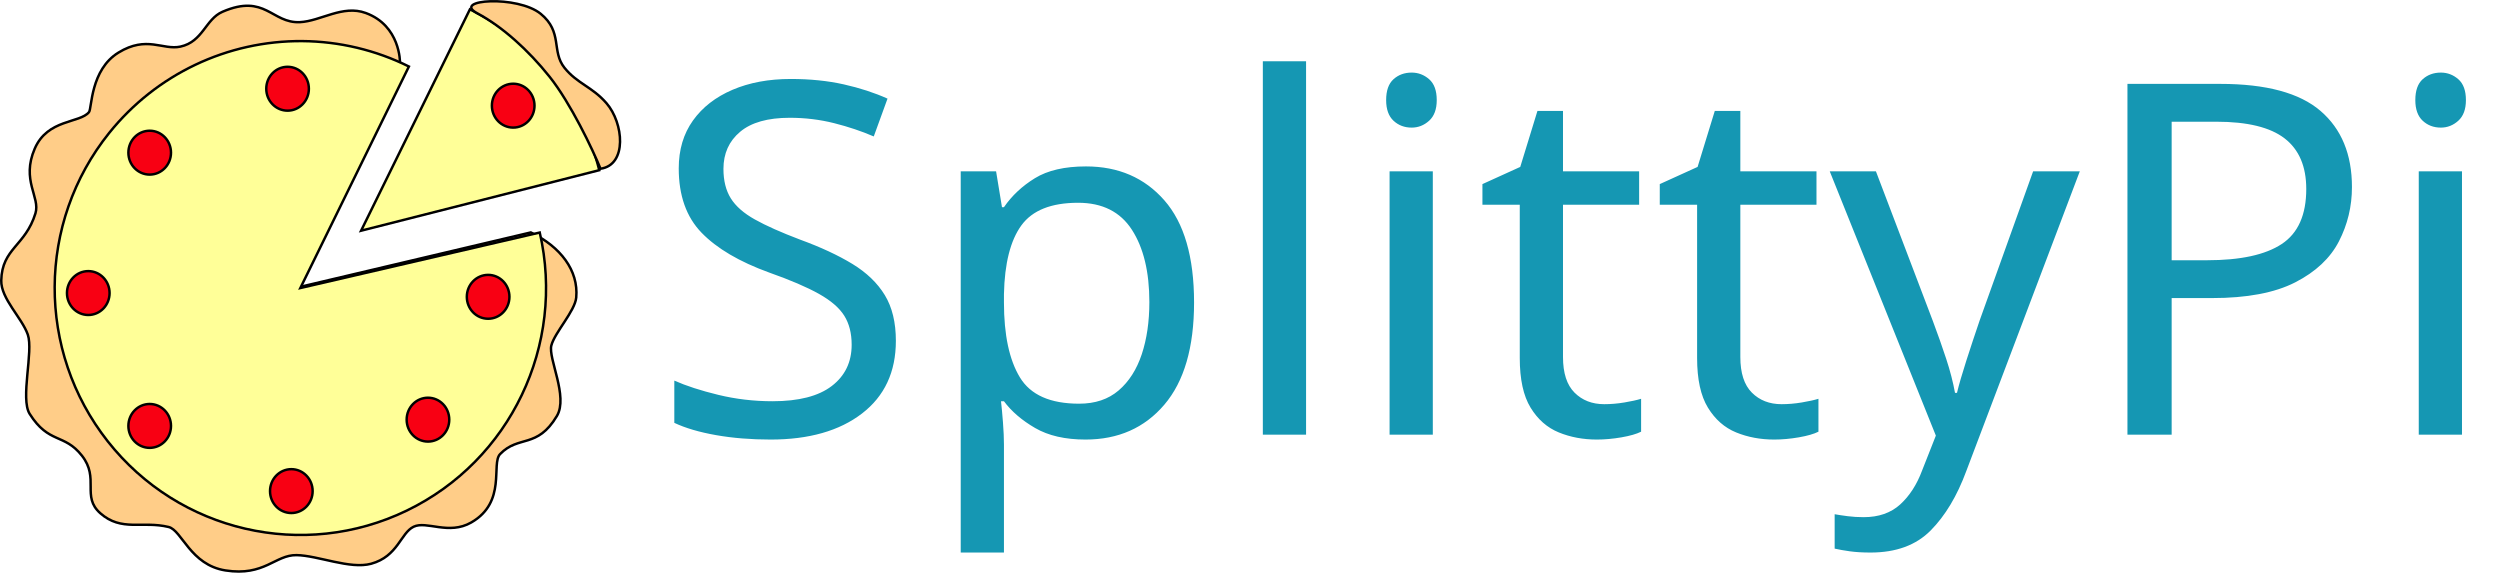
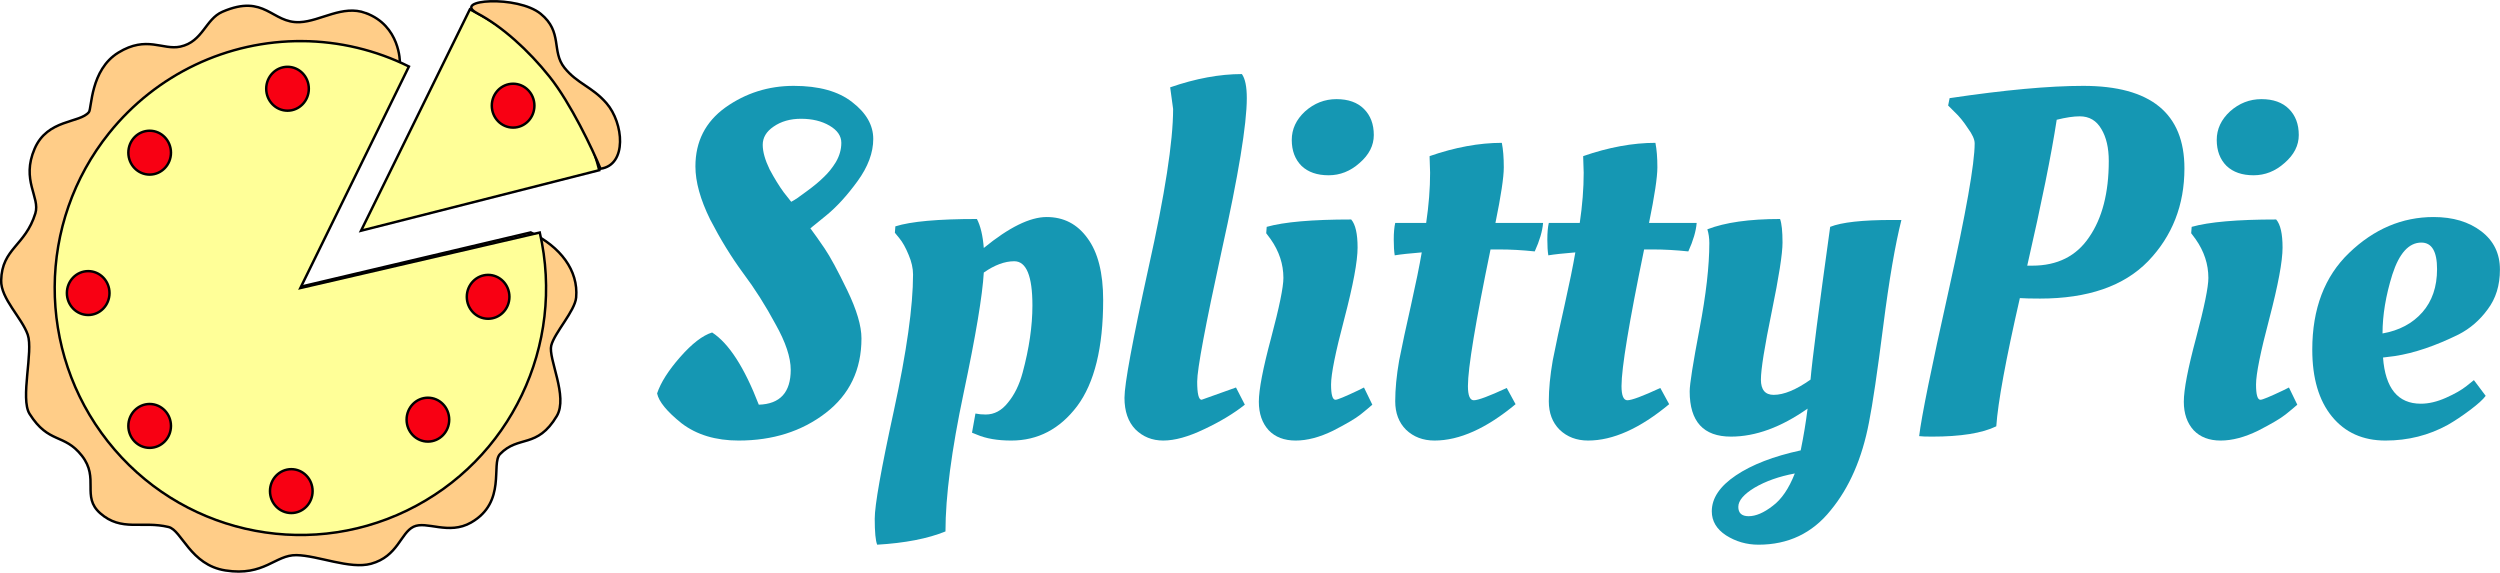
- <svg xmlns="http://www.w3.org/2000/svg" width="1590.318" height="364.346" viewBox="0 0 1590.317 364.346" id="svg2" version="1.1">
-   <defs id="defs4" />
-   <g id="layer1" transform="translate(-1479.085,-58.27041)" style="display:inline">
-     <text xml:space="preserve" style="font-style:normal;font-weight:normal;font-size:40px;line-height:125%;font-family:sans-serif;letter-spacing:0px;word-spacing:0px;fill:#000000;fill-opacity:1;stroke:none;stroke-width:10;stroke-linecap:butt;stroke-linejoin:miter;stroke-miterlimit:4;stroke-dasharray:none;stroke-opacity:1" x="1892.097" y="334.759" id="text3580">
-       <tspan x="1892.097" y="334.759" id="tspan3582">
-         <tspan x="1892.097" y="334.759" style="font-style:normal;font-variant:normal;font-weight:normal;font-stretch:normal;font-size:312.5px;line-height:125%;font-family:'Oleo Script';-inkscape-font-specification:'Oleo Script';fill:#1597b3;fill-opacity:1;stroke:none;stroke-width:10;stroke-miterlimit:4;stroke-dasharray:none;stroke-opacity:1" id="tspan3584">SplittyPie</tspan>
-       </tspan>
-     </text>
-     <path style="fill:#ffff98;fill-opacity:1;stroke:#000000;stroke-width:1.579;stroke-miterlimit:4;stroke-dasharray:none;stroke-opacity:1" id="path4161-4-7-2-5" d="m 1778.009,64.204 a 156.285,157.082 0 0 1 82.288,102.328 l -151.517,38.502 z" />
-     <path style="fill:#ffcd88;fill-opacity:1;stroke:#000000;stroke-width:1.579;stroke-miterlimit:4;stroke-dasharray:none;stroke-opacity:1" d="m 1711.741,66.536 c -14.663,-5.371 -28.581,5.178 -41.846,5.825 -17.983,0.878 -21.997,-18.385 -49.267,-6.604 -10.848,4.686 -12.467,19.06 -26.763,22.165 -11.249,2.443 -21.326,-7.273 -39.421,3.803 -17.878,10.942 -16.877,35.531 -18.75,37.862 -5.739,7.144 -26.296,4.296 -34.492,23.2 -8.78,20.251 3.618,30.832 0.428,41.213 -6.38,20.762 -21.274,22.159 -21.753,42.705 -0.268,11.475 13.191,23.764 16.895,34.411 3.704,10.647 -4.911,40.775 1.193,50.436 12.207,19.321 21.887,12.186 33.232,26.579 11.344,14.394 -0.434,25.946 11.7,36.629 13.544,11.924 26.621,4.701 43.45,8.745 8.414,2.022 13.796,24.143 36.185,27.641 24.808,3.876 31.57,-9.967 45.193,-9.746 13.623,0.221 34.047,9.157 47.448,5.487 17.038,-4.665 18.771,-19.559 27.003,-23.538 8.232,-3.98 22.346,5.516 36.677,-2.711 22.742,-13.056 12.452,-37.382 18.357,-43.511 11.81,-12.258 23.553,-3.19 36.119,-24.225 7.374,-12.343 -5.629,-36.66 -3.52,-44.878 2.109,-8.218 15.07,-21.911 15.833,-30.523 1.525,-17.224 -10.031,-32.262 -28.889,-41.384 l -154.678,36.503 71.448,-144.723 c 0,0 0.282,-23.28 -21.783,-31.363 z" id="path4161-3-0-2-4" />
-     <path style="fill:#ffff98;fill-opacity:1;stroke:#000000;stroke-width:1.579;stroke-miterlimit:4;stroke-dasharray:none;stroke-opacity:1" d="m 1671.471,84.418 a 156.285,157.082 0 0 0 -122.919,58.394 156.285,157.082 0 0 0 -0.909,196.219 156.285,157.082 0 0 0 190.248,44.022 156.285,157.082 0 0 0 84.544,-176.865 l -152.286,35.307 69.052,-140.917 a 156.285,157.082 0 0 0 -67.729,-16.159 z" id="path4161-3-0-9" />
-     <ellipse style="fill:#f80013;fill-opacity:1;stroke:#000000;stroke-width:1.579;stroke-miterlimit:4;stroke-dasharray:none;stroke-opacity:1" id="path4248-70-8-9" cx="1805.542" cy="125.481" rx="13.555" ry="13.954" />
-     <ellipse style="fill:#f80013;fill-opacity:1;stroke:#000000;stroke-width:1.579;stroke-miterlimit:4;stroke-dasharray:none;stroke-opacity:1" id="path4248-2-9-3-2" cx="1789.595" cy="247.08" rx="13.555" ry="13.954" />
-     <ellipse style="fill:#f80013;fill-opacity:1;stroke:#000000;stroke-width:1.579;stroke-miterlimit:4;stroke-dasharray:none;stroke-opacity:1" id="path4248-24-3-7-2" cx="1751.321" cy="325.222" rx="13.555" ry="13.954" />
-     <ellipse style="fill:#f80013;fill-opacity:1;stroke:#000000;stroke-width:1.579;stroke-miterlimit:4;stroke-dasharray:none;stroke-opacity:1" id="path4248-7-2-6-9" cx="1664.408" cy="370.673" rx="13.555" ry="13.954" />
-     <ellipse style="fill:#f80013;fill-opacity:1;stroke:#000000;stroke-width:1.579;stroke-miterlimit:4;stroke-dasharray:none;stroke-opacity:1" id="path4248-1-1-4-4" cx="1662.015" cy="114.716" rx="13.555" ry="13.954" />
-     <ellipse style="fill:#f80013;fill-opacity:1;stroke:#000000;stroke-width:1.579;stroke-miterlimit:4;stroke-dasharray:none;stroke-opacity:1" id="path4248-246-1-1-3" cx="1574.305" cy="329.209" rx="13.555" ry="13.954" />
-     <ellipse style="fill:#f80013;fill-opacity:1;stroke:#000000;stroke-width:1.579;stroke-miterlimit:4;stroke-dasharray:none;stroke-opacity:1" id="path4248-3-0-9-5" cx="1535.234" cy="244.688" rx="13.555" ry="13.954" />
-     <ellipse style="fill:#f80013;fill-opacity:1;stroke:#000000;stroke-width:1.579;stroke-miterlimit:4;stroke-dasharray:none;stroke-opacity:1" id="path4248-8-8-3-3" cx="1574.305" cy="155.382" rx="13.555" ry="13.954" />
-     <path style="fill:#ffcd88;fill-opacity:1;fill-rule:evenodd;stroke:#000000;stroke-width:1.579;stroke-linecap:butt;stroke-linejoin:miter;stroke-miterlimit:4;stroke-dasharray:none;stroke-opacity:1" d="m 1782.686,66.713 c 15.88,8.436 32.514,23.493 45.952,40.314 13.438,16.821 27.492,46.407 32.454,58.59 17.103,-2.44 14.739,-29.059 3.804,-41.683 -9.088,-10.492 -18.653,-12.449 -26.75,-22.565 -8.384,-10.474 -0.956,-22.744 -15.07,-34.285 -14.667,-11.993 -57.025,-9.208 -40.39,-0.37 z" id="path4390-9" />
+ <svg xmlns="http://www.w3.org/2000/svg" id="svg2" height="364.35" width="1590.3" version="1.1" viewBox="0 0 1590.317 364.346">
+   <g id="layer1" transform="translate(-1479.1 -58.27)">
+     <g id="text3580" fill="#1597b3">
+       <path id="path5103" d="m2027.1 273.51q0 30-22.812 47.5t-55.312 17.5q-21.875 0-36.25-10.938-14.062-11.25-15.625-19.062 3.438-10.312 14.688-23.125 11.25-12.812 20.312-15.625 15.938 10.312 29.688 45.938 20.312-0.625 20.312-22.188 0-11.875-9.688-29.062-9.375-17.5-20.625-32.5-11.25-15.312-20.938-34.062-9.375-19.062-9.375-33.75 0-23.75 19.062-37.5 19.375-13.75 43.438-13.75 24.062 0 37.188 10.312 13.438 10.312 13.438 23.438 0 13.125-10 26.875t-20 21.875l-10 8.125q3.75 5 9.062 12.812 5.312 7.812 14.375 26.562t9.062 30.625zm-24.062-102.5q4.375-4.062 7.812-9.688 3.438-5.938 3.438-12.188 0-6.562-7.5-10.938-7.5-4.375-18.125-4.375-10.312 0-17.5 5-6.875 4.688-6.875 11.562 0 6.562 4.375 15.625 4.688 8.75 9.062 14.688l4.688 5.938q3.125-1.562 9.688-6.562 6.875-5 10.938-9.062z" />
+       <path id="path5105" d="m2037.1 404.76q-1.562-3.75-1.562-16.562t12.188-68.75q12.188-56.25 12.188-86.562 0-5.938-2.812-12.5-2.812-6.875-5.938-10.625l-2.812-3.438 0.312-4.062q14.688-4.688 51.875-4.688 3.438 6.562 4.375 18.438 24.062-19.688 40-19.688 16.25 0 25.938 13.438 10 13.438 10 39.375 0 45.312-16.562 67.5-16.562 21.875-41.875 21.875-13.125 0-21.875-3.75l-3.125-1.25 2.188-12.188q2.812 0.625 6.562 0.625 8.125 0 14.062-7.5 6.25-7.5 9.375-19.062 6.25-23.125 6.25-42.812 0-28.125-11.562-28.125-9.062 0-19.375 7.188-1.25 21.875-12.812 76.562-11.562 54.688-11.562 88.125-16.875 6.875-43.438 8.438z" />
+       <path id="path5107" d="m2219.1 338.51q-10.625 0-17.812-7.188-6.875-7.188-6.875-20 0-13.125 15.312-82.812 15.625-70 15.625-100.94l-1.875-13.75q24.375-8.438 45.625-8.438 3.125 4.375 3.125 15.312 0 25-15.938 96.875-15.625 71.562-15.625 83.438 0 11.562 2.812 11.562l21.875-7.812 5.625 10.938q-10.625 8.438-25.938 15.625-15 7.188-25.938 7.188z" />
+       <path id="path5109" d="m2342.7 215.7q0 13.125-8.438 45.312-8.438 31.875-8.438 41.875 0 9.688 2.812 9.688 1.875 0 14.375-5.938l3.75-1.875 5.312 10.938q-2.812 2.5-7.5 6.25t-17.5 10.312q-12.812 6.25-23.75 6.25t-17.188-6.562q-6.25-6.875-6.25-18.125 0-11.562 7.812-40.625 7.812-29.375 7.812-38.125 0-13.125-8.125-24.688l-2.812-3.75 0.312-4.062q16.562-4.688 53.75-4.688 4.062 4.688 4.062 17.812zm-35.625-51.875q-6.25-6.25-6.25-16.562t8.438-18.125q8.75-7.812 20-7.812t17.5 6.25 6.25 16.562q0 10-9.062 17.812-8.75 7.812-19.688 7.812t-17.188-5.938z" />
+       <path id="path5111" d="m2460.7 200.07q-0.625 7.812-5.312 18.125-11.875-1.25-22.5-1.25h-5.625q-14.375 69.688-14.375 86.875 0 9.062 3.75 9.062 4.062 0 20.938-7.812l5.625 10.312q-27.812 23.125-51.562 23.125-10.938 0-18.125-6.875-6.875-6.875-6.875-18.125 0-11.562 2.5-25.938 2.812-14.375 7.5-35 4.688-20.938 6.875-33.75-11.562 0.938-17.188 1.875-0.625-3.75-0.625-10 0-6.562 0.938-10.625h19.688q2.5-16.875 2.5-31.875l-0.312-9.688v-0.938q24.375-8.438 45.938-8.438 1.25 6.25 1.25 15.625t-5.312 35.312h30.312z" />
+       <path id="path5113" d="m2558.4 200.07q-0.625 7.812-5.312 18.125-11.875-1.25-22.5-1.25h-5.625q-14.375 69.688-14.375 86.875 0 9.062 3.75 9.062 4.062 0 20.938-7.812l5.625 10.312q-27.812 23.125-51.562 23.125-10.938 0-18.125-6.875-6.875-6.875-6.875-18.125 0-11.562 2.5-25.938 2.812-14.375 7.5-35 4.688-20.938 6.875-33.75-11.562 0.938-17.188 1.875-0.625-3.75-0.625-10 0-6.562 0.938-10.625h19.688q2.5-16.875 2.5-31.875l-0.312-9.688v-0.938q24.375-8.438 45.938-8.438 1.25 6.25 1.25 15.625t-5.312 35.312h30.312z" />
+       <path id="path5115" d="m2595.2 368.51q-10.312 6.25-10.312 12.188 0 5.938 6.562 5.938 6.875 0 15.312-6.562 8.438-6.25 14.062-20.625-15 2.812-25.625 9.062zm-15-32.5q-26.25 0-26.25-28.75 0-6.875 6.25-39.688 6.25-32.812 6.25-54.688 0-4.688-1.25-8.75 16.875-6.562 46.25-6.562 1.562 4.375 1.562 15t-6.875 44.062q-6.875 33.438-6.875 43.125 0 9.688 8.125 9.688 9.688 0 23.438-9.688 1.562-18.438 12.5-97.188 10.938-4.375 39.375-4.375h5.938q-5.938 23.438-11.562 67.5-5.625 44.062-9.062 61.25-6.562 34.375-24.375 55.938-17.5 21.875-45.938 21.875-11.25 0-20.625-5.938-9.062-5.938-9.062-15.312 0-12.5 15.312-22.812t41.25-15.938q2.812-13.75 4.375-26.562-25.312 17.812-48.75 17.812z" />
+       <path id="path5117" d="m2776.8 248.2q-8.438 0-12.812-0.312-13.438 58.75-15 81.562-13.438 6.562-40.938 6.562-5.938 0-8.125-0.312 2.188-18.438 18.75-92.5 16.562-74.375 16.562-93.75 0-3.75-4.375-9.688-4.062-6.25-8.438-10.312l-4.062-4.062 0.938-4.688q52.5-7.812 85-7.812 64.375 0 64.375 52.5 0 35-23.125 59.062-23.125 23.75-68.75 23.75zm-5-20.938q24.062 0 36.25-18.125 12.5-18.125 12.5-48.438 0-12.5-4.688-20.312-4.688-8.125-13.75-8.125-5.938 0-14.688 2.188-5 32.812-18.75 92.812h3.125z" />
+       <path id="path5119" d="m2931.1 215.7q0 13.125-8.438 45.312-8.438 31.875-8.438 41.875 0 9.688 2.812 9.688 1.875 0 14.375-5.938l3.75-1.875 5.312 10.938q-2.812 2.5-7.5 6.25t-17.5 10.312q-12.812 6.25-23.75 6.25t-17.188-6.562q-6.25-6.875-6.25-18.125 0-11.562 7.812-40.625 7.812-29.375 7.812-38.125 0-13.125-8.125-24.688l-2.812-3.75 0.312-4.062q16.562-4.688 53.75-4.688 4.062 4.688 4.062 17.812zm-35.625-51.875q-6.25-6.25-6.25-16.562t8.438-18.125q8.75-7.812 20-7.812t17.5 6.25 6.25 16.562q0 10-9.062 17.812-8.75 7.812-19.688 7.812t-17.188-5.938z" />
+       <path id="path5121" d="m2950 280.7q0-39.062 23.438-61.562 23.75-22.812 53.75-22.812 18.438 0 30.312 9.062 11.875 9.062 11.875 24.375 0 15-7.812 25.312-7.5 10.312-18.438 15.938-22.188 10.938-40.625 13.75l-7.5 0.938q2.188 29.375 24.062 29.375 7.5 0 15.938-3.75 8.438-3.75 13.125-7.5l4.688-3.75 7.5 10q-2.5 3.438-10 9.062t-14.062 9.375q-18.125 10-39.688 10-21.562 0-34.062-15.312t-12.5-42.5zm44.688-10.312q15.938-2.812 25.312-13.438 9.375-10.625 9.375-27.5t-10-16.875q-11.875 0-18.438 20.312-6.25 20-6.25 37.5z" />
+     </g>
+     <g stroke="#000" stroke-width="1.579">
+       <path id="path4161-4-7-2-5" fill="#ffff98" d="m1778 64.204a156.28 157.08 0 0 1 82.288 102.33l-151.52 38.502z" />
+       <path id="path4161-3-0-2-4" d="m1711.7 66.536c-14.663-5.371-28.582 5.178-41.846 5.825-17.983 0.878-21.997-18.385-49.267-6.604-10.848 4.686-12.467 19.06-26.763 22.165-11.25 2.443-21.326-7.272-39.421 3.803-17.878 10.942-16.877 35.531-18.75 37.862-5.739 7.144-26.296 4.296-34.492 23.2-8.78 20.251 3.618 30.832 0.428 41.213-6.38 20.762-21.274 22.159-21.753 42.705-0.268 11.475 13.191 23.764 16.895 34.411 3.704 10.647-4.911 40.775 1.193 50.436 12.207 19.321 21.887 12.186 33.232 26.579 11.344 14.394-0.434 25.946 11.7 36.629 13.544 11.924 26.621 4.701 43.45 8.745 8.414 2.022 13.796 24.143 36.185 27.641 24.808 3.876 31.57-9.967 45.193-9.746 13.622 0.221 34.047 9.157 47.448 5.487 17.038-4.665 18.771-19.559 27.003-23.538 8.232-3.98 22.346 5.516 36.677-2.711 22.742-13.056 12.452-37.382 18.357-43.511 11.81-12.258 23.553-3.19 36.119-24.225 7.374-12.343-5.629-36.66-3.52-44.878 2.109-8.218 15.07-21.911 15.833-30.523 1.525-17.224-10.031-32.262-28.889-41.384l-154.68 36.503 71.448-144.72s0.282-23.28-21.783-31.363z" fill="#ffcd88" />
+       <path id="path4161-3-0-9" d="m1671.5 84.418a156.28 157.08 0 0 0 -122.92 58.394 156.28 157.08 0 0 0 -0.909 196.22 156.28 157.08 0 0 0 190.25 44.022 156.28 157.08 0 0 0 84.544 -176.87l-152.29 35.307 69.052-140.92a156.28 157.08 0 0 0 -67.729 -16.159z" fill="#ffff98" />
+     </g>
+     <g stroke="#000" stroke-width="1.579" fill="#f80013">
+       <ellipse id="path4248-70-8-9" rx="13.555" ry="13.954" cy="125.48" cx="1805.5" />
+       <ellipse id="path4248-2-9-3-2" rx="13.555" ry="13.954" cy="247.08" cx="1789.6" />
+       <ellipse id="path4248-24-3-7-2" rx="13.555" ry="13.954" cy="325.22" cx="1751.3" />
+       <ellipse id="path4248-7-2-6-9" rx="13.555" ry="13.954" cy="370.67" cx="1664.4" />
+       <ellipse id="path4248-1-1-4-4" rx="13.555" ry="13.954" cy="114.72" cx="1662" />
+       <ellipse id="path4248-246-1-1-3" rx="13.555" ry="13.954" cy="329.21" cx="1574.3" />
+       <ellipse id="path4248-3-0-9-5" rx="13.555" ry="13.954" cy="244.69" cx="1535.2" />
+       <ellipse id="path4248-8-8-3-3" rx="13.555" ry="13.954" cy="155.38" cx="1574.3" />
+     </g>
+     <path id="path4390-9" d="m1782.7 66.713c15.88 8.436 32.514 23.493 45.952 40.314s27.492 46.407 32.454 58.59c17.103-2.44 14.739-29.059 3.804-41.683-9.088-10.492-18.653-12.449-26.75-22.565-8.384-10.474-0.956-22.744-15.07-34.285-14.667-11.993-57.025-9.208-40.39-0.37z" fill-rule="evenodd" stroke="#000" stroke-width="1.579" fill="#ffcd88" />
  </g>
</svg>
